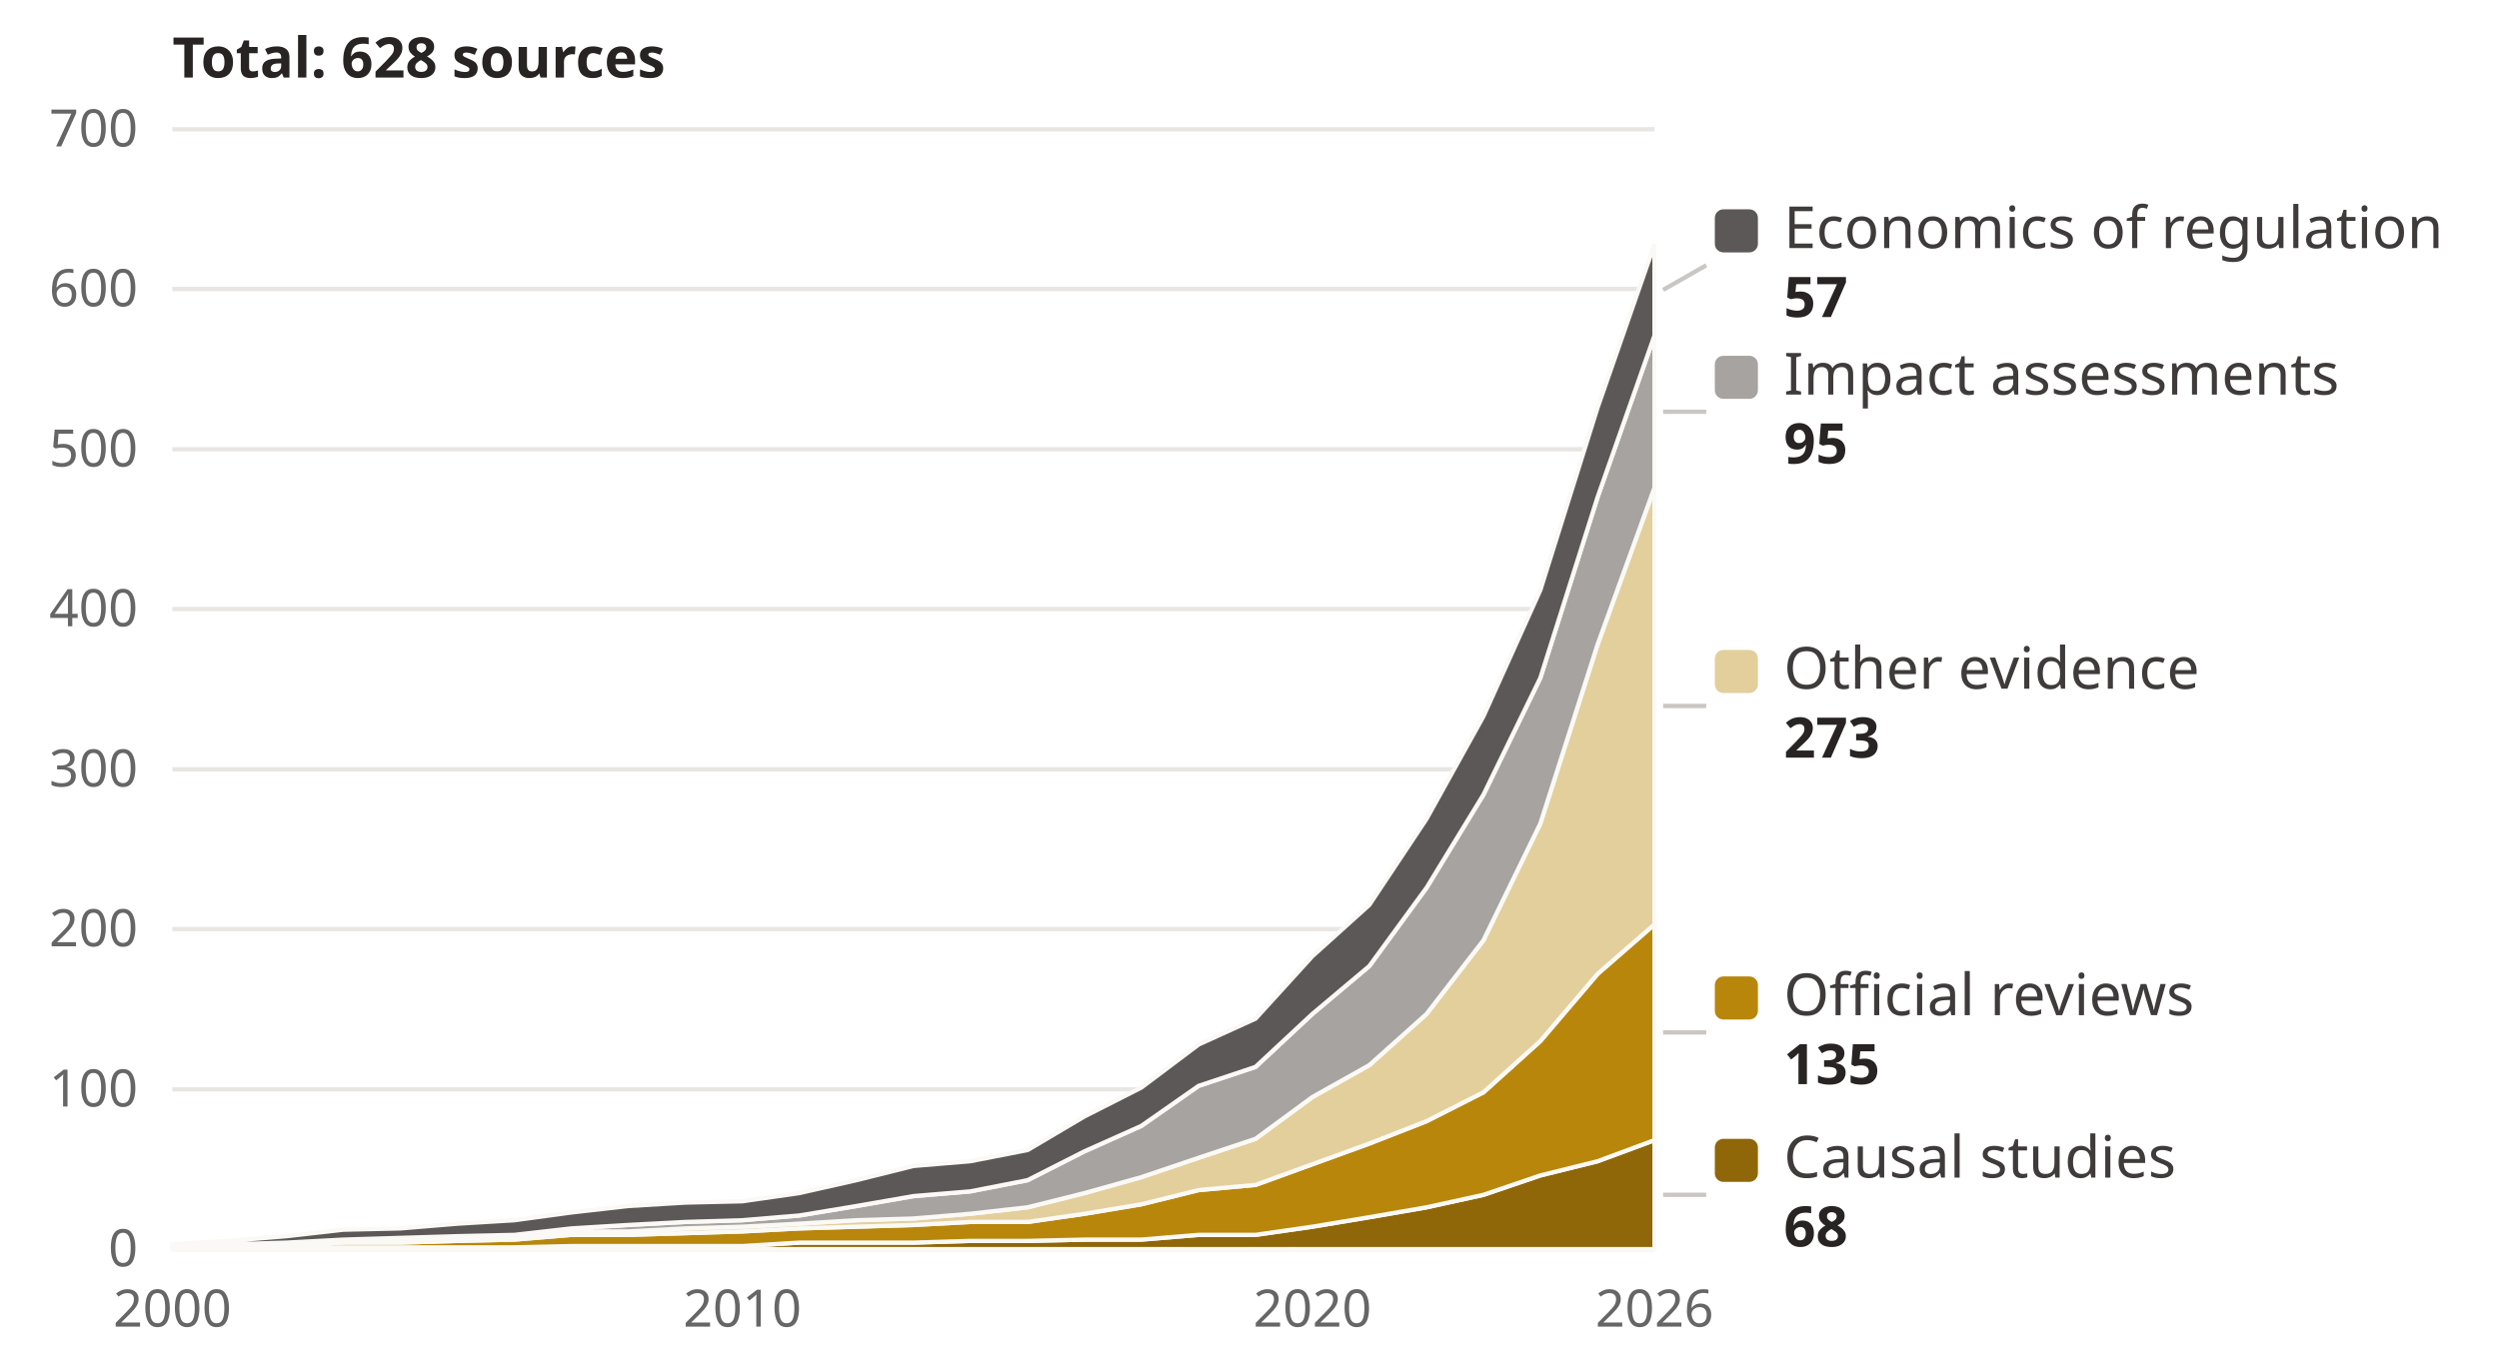
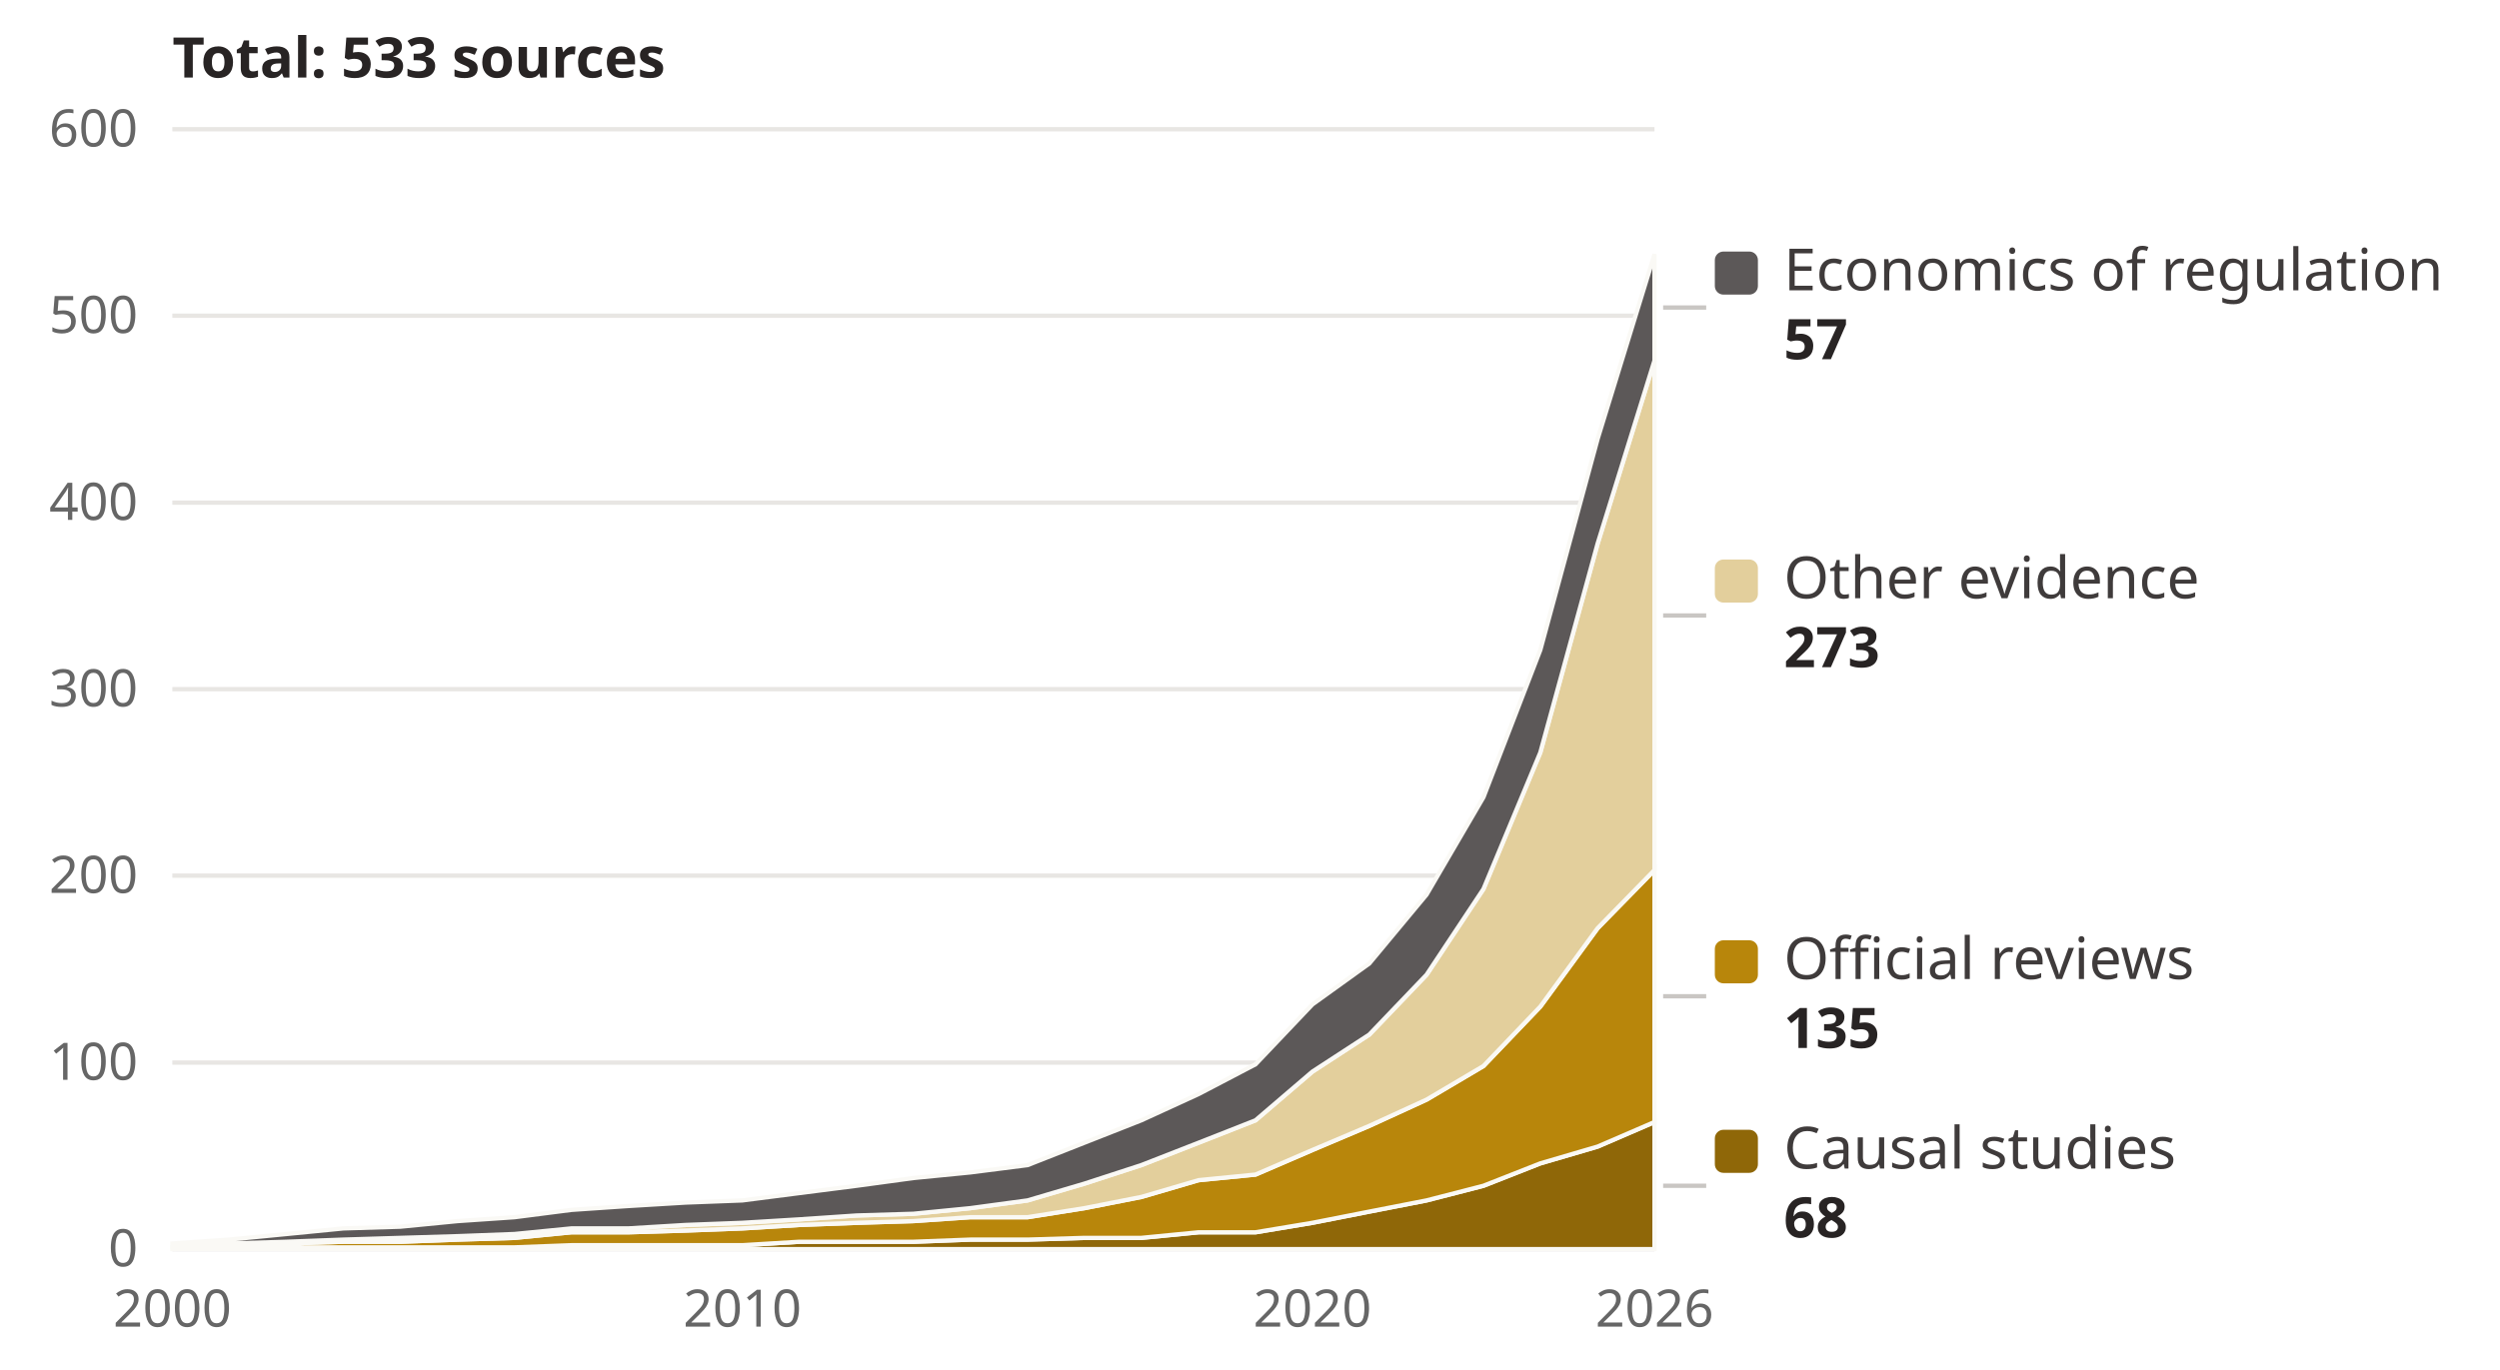
- <svg viewBox="0 0 580 318" width="100%" role="img" aria-label="Cumulative number of sources in the evidence library by type of study, 2000 to 2026: Causal studies 68; Official reviews 135; Other evidence 273; Impact assessments 95; Economics of regulation 57">
+ <svg viewBox="0 0 580 318" width="100%" role="img" aria-label="Cumulative number of sources in the evidence library by type of study, 2000 to 2026: Causal studies 68; Official reviews 135; Other evidence 273; Economics of regulation 57">
  <line x1="40" x2="384" y1="290.0" y2="290.0" stroke="#C9C6C3" />
  <text x="32.0" y="294.0" text-anchor="end" font-family="DM Sans, sans-serif" font-size="12" fill="#666666">0</text>
-   <line x1="40" x2="384" y1="252.9" y2="252.9" stroke="#E8E6E3" />
-   <text x="32.0" y="256.9" text-anchor="end" font-family="DM Sans, sans-serif" font-size="12" fill="#666666">100</text>
-   <line x1="40" x2="384" y1="215.7" y2="215.7" stroke="#E8E6E3" />
-   <text x="32.0" y="219.7" text-anchor="end" font-family="DM Sans, sans-serif" font-size="12" fill="#666666">200</text>
-   <line x1="40" x2="384" y1="178.6" y2="178.6" stroke="#E8E6E3" />
-   <text x="32.0" y="182.6" text-anchor="end" font-family="DM Sans, sans-serif" font-size="12" fill="#666666">300</text>
-   <line x1="40" x2="384" y1="141.4" y2="141.4" stroke="#E8E6E3" />
-   <text x="32.0" y="145.4" text-anchor="end" font-family="DM Sans, sans-serif" font-size="12" fill="#666666">400</text>
-   <line x1="40" x2="384" y1="104.3" y2="104.3" stroke="#E8E6E3" />
-   <text x="32.0" y="108.3" text-anchor="end" font-family="DM Sans, sans-serif" font-size="12" fill="#666666">500</text>
-   <line x1="40" x2="384" y1="67.1" y2="67.1" stroke="#E8E6E3" />
-   <text x="32.0" y="71.1" text-anchor="end" font-family="DM Sans, sans-serif" font-size="12" fill="#666666">600</text>
+   <line x1="40" x2="384" y1="246.7" y2="246.7" stroke="#E8E6E3" />
+   <text x="32.0" y="250.7" text-anchor="end" font-family="DM Sans, sans-serif" font-size="12" fill="#666666">100</text>
+   <line x1="40" x2="384" y1="203.3" y2="203.3" stroke="#E8E6E3" />
+   <text x="32.0" y="207.3" text-anchor="end" font-family="DM Sans, sans-serif" font-size="12" fill="#666666">200</text>
+   <line x1="40" x2="384" y1="160.0" y2="160.0" stroke="#E8E6E3" />
+   <text x="32.0" y="164.0" text-anchor="end" font-family="DM Sans, sans-serif" font-size="12" fill="#666666">300</text>
+   <line x1="40" x2="384" y1="116.7" y2="116.7" stroke="#E8E6E3" />
+   <text x="32.0" y="120.7" text-anchor="end" font-family="DM Sans, sans-serif" font-size="12" fill="#666666">400</text>
+   <line x1="40" x2="384" y1="73.3" y2="73.3" stroke="#E8E6E3" />
+   <text x="32.0" y="77.3" text-anchor="end" font-family="DM Sans, sans-serif" font-size="12" fill="#666666">500</text>
  <line x1="40" x2="384" y1="30.0" y2="30.0" stroke="#E8E6E3" />
-   <text x="32.0" y="34.0" text-anchor="end" font-family="DM Sans, sans-serif" font-size="12" fill="#666666">700</text>
+   <text x="32.0" y="34.0" text-anchor="end" font-family="DM Sans, sans-serif" font-size="12" fill="#666666">600</text>
  <text x="40.0" y="308.0" text-anchor="middle" font-family="DM Sans, sans-serif" font-size="12" fill="#666666">2000</text>
  <text x="172.3" y="308.0" text-anchor="middle" font-family="DM Sans, sans-serif" font-size="12" fill="#666666">2010</text>
  <text x="304.6" y="308.0" text-anchor="middle" font-family="DM Sans, sans-serif" font-size="12" fill="#666666">2020</text>
  <text x="384.0" y="308.0" text-anchor="middle" font-family="DM Sans, sans-serif" font-size="12" fill="#666666">2026</text>
-   <polygon points="40.0,290.0 53.2,289.6 66.5,289.6 79.7,289.6 92.9,289.6 106.2,289.6 119.4,289.6 132.6,289.3 145.8,289.3 159.1,289.3 172.3,289.3 185.5,288.5 198.8,288.5 212.0,288.5 225.2,288.1 238.5,288.1 251.7,287.8 264.9,287.8 278.2,286.7 291.4,286.7 304.6,284.8 317.8,282.6 331.1,280.3 344.3,277.4 357.5,272.9 370.8,269.6 384.0,264.7 384.0,290.0 370.8,290.0 357.5,290.0 344.3,290.0 331.1,290.0 317.8,290.0 304.6,290.0 291.4,290.0 278.2,290.0 264.9,290.0 251.7,290.0 238.5,290.0 225.2,290.0 212.0,290.0 198.8,290.0 185.5,290.0 172.3,290.0 159.1,290.0 145.8,290.0 132.6,290.0 119.4,290.0 106.2,290.0 92.9,290.0 79.7,290.0 66.5,290.0 53.2,290.0 40.0,290.0" fill="#8F6708" stroke="#FAF9F5" stroke-width="1" />
-   <polygon points="40.0,289.6 53.2,289.3 66.5,288.9 79.7,288.5 92.9,288.5 106.2,288.1 119.4,287.8 132.6,286.7 145.8,286.7 159.1,286.3 172.3,285.9 185.5,285.2 198.8,284.8 212.0,284.4 225.2,283.7 238.5,283.7 251.7,281.8 264.9,279.6 278.2,276.3 291.4,275.1 304.6,270.3 317.8,265.5 331.1,260.3 344.3,253.6 357.5,241.7 370.8,226.1 384.0,214.6 384.0,264.7 370.8,269.6 357.5,272.9 344.3,277.4 331.1,280.3 317.8,282.6 304.6,284.8 291.4,286.7 278.2,286.7 264.9,287.8 251.7,287.8 238.5,288.1 225.2,288.1 212.0,288.5 198.8,288.5 185.5,288.5 172.3,289.3 159.1,289.3 145.8,289.3 132.6,289.3 119.4,289.6 106.2,289.6 92.9,289.6 79.7,289.6 66.5,289.6 53.2,289.6 40.0,290.0" fill="#B8860B" stroke="#FAF9F5" stroke-width="1" />
-   <polygon points="40.0,289.6 53.2,288.9 66.5,288.5 79.7,288.1 92.9,287.8 106.2,287.4 119.4,287.0 132.6,285.9 145.8,285.9 159.1,285.2 172.3,284.8 185.5,284.1 198.8,283.3 212.0,282.9 225.2,281.8 238.5,280.3 251.7,277.0 264.9,273.3 278.2,268.8 291.4,264.4 304.6,254.7 317.8,247.3 331.1,235.4 344.3,218.3 357.5,191.2 370.8,149.6 384.0,113.2 384.0,214.6 370.8,226.1 357.5,241.7 344.3,253.6 331.1,260.3 317.8,265.5 304.6,270.3 291.4,275.1 278.2,276.3 264.9,279.6 251.7,281.8 238.5,283.7 225.2,283.7 212.0,284.4 198.8,284.8 185.5,285.2 172.3,285.9 159.1,286.3 145.8,286.7 132.6,286.7 119.4,287.8 106.2,288.1 92.9,288.5 79.7,288.5 66.5,288.9 53.2,289.3 40.0,289.6" fill="#E3CF9C" stroke="#FAF9F5" stroke-width="1" />
-   <polygon points="40.0,289.6 53.2,288.9 66.5,288.5 79.7,287.8 92.9,287.4 106.2,287.0 119.4,286.7 132.6,285.2 145.8,284.4 159.1,283.7 172.3,283.3 185.5,282.2 198.8,280.0 212.0,277.7 225.2,276.6 238.5,274.0 251.7,267.3 264.9,261.4 278.2,252.1 291.4,247.7 304.6,235.4 317.8,224.3 331.1,206.1 344.3,184.5 357.5,157.4 370.8,115.4 384.0,77.9 384.0,113.2 370.8,149.6 357.5,191.2 344.3,218.3 331.1,235.4 317.8,247.3 304.6,254.7 291.4,264.4 278.2,268.8 264.9,273.3 251.7,277.0 238.5,280.3 225.2,281.8 212.0,282.9 198.8,283.3 185.5,284.1 172.3,284.8 159.1,285.2 145.8,285.9 132.6,285.9 119.4,287.0 106.2,287.4 92.9,287.8 79.7,288.1 66.5,288.5 53.2,288.9 40.0,289.6" fill="#A6A3A0" stroke="#FAF9F5" stroke-width="1" />
-   <polygon points="40.0,288.9 53.2,288.1 66.5,287.0 79.7,285.5 92.9,285.2 106.2,284.1 119.4,283.3 132.6,281.5 145.8,280.0 159.1,279.2 172.3,278.9 185.5,277.0 198.8,274.0 212.0,270.7 225.2,269.6 238.5,267.0 251.7,259.2 264.9,252.5 278.2,242.5 291.4,236.5 304.6,222.0 317.8,210.1 331.1,190.1 344.3,166.3 357.5,137.0 370.8,94.6 384.0,56.7 384.0,77.9 370.8,115.4 357.5,157.4 344.3,184.5 331.1,206.1 317.8,224.3 304.6,235.4 291.4,247.7 278.2,252.1 264.9,261.4 251.7,267.3 238.5,274.0 225.2,276.6 212.0,277.7 198.8,280.0 185.5,282.2 172.3,283.3 159.1,283.7 145.8,284.4 132.6,285.2 119.4,286.7 106.2,287.0 92.9,287.4 79.7,287.8 66.5,288.5 53.2,288.9 40.0,289.6" fill="#5C5858" stroke="#FAF9F5" stroke-width="1" />
-   <line x1="386" x2="396" y1="277.4" y2="277.4" stroke="#C9C6C3" />
-   <rect x="398" y="264.4" width="10" height="10" rx="2" fill="#8F6708" />
-   <text x="414.0" y="273.4" text-anchor="start" font-family="DM Sans, sans-serif" font-size="13.5" fill="#3F3B3B">Causal studies</text>
-   <text x="414.0" y="289.4" text-anchor="start" font-family="DM Sans, sans-serif" font-size="13" fill="#282424" font-weight="600">68</text>
-   <line x1="386" x2="396" y1="239.7" y2="239.7" stroke="#C9C6C3" />
-   <rect x="398" y="226.7" width="10" height="10" rx="2" fill="#B8860B" />
-   <text x="414.0" y="235.7" text-anchor="start" font-family="DM Sans, sans-serif" font-size="13.5" fill="#3F3B3B">Official reviews</text>
-   <text x="414.0" y="251.7" text-anchor="start" font-family="DM Sans, sans-serif" font-size="13" fill="#282424" font-weight="600">135</text>
-   <line x1="386" x2="396" y1="163.9" y2="163.9" stroke="#C9C6C3" />
-   <rect x="398" y="150.9" width="10" height="10" rx="2" fill="#E3CF9C" />
-   <text x="414.0" y="159.9" text-anchor="start" font-family="DM Sans, sans-serif" font-size="13.5" fill="#3F3B3B">Other evidence</text>
-   <text x="414.0" y="175.9" text-anchor="start" font-family="DM Sans, sans-serif" font-size="13" fill="#282424" font-weight="600">273</text>
-   <line x1="386" x2="396" y1="95.6" y2="95.6" stroke="#C9C6C3" />
-   <rect x="398" y="82.6" width="10" height="10" rx="2" fill="#A6A3A0" />
-   <text x="414.0" y="91.6" text-anchor="start" font-family="DM Sans, sans-serif" font-size="13.5" fill="#3F3B3B">Impact assessments</text>
-   <text x="414.0" y="107.6" text-anchor="start" font-family="DM Sans, sans-serif" font-size="13" fill="#282424" font-weight="600">95</text>
-   <line x1="386" x2="396" y1="67.3" y2="61.6" stroke="#C9C6C3" />
-   <rect x="398" y="48.6" width="10" height="10" rx="2" fill="#5C5858" />
-   <text x="414.0" y="57.6" text-anchor="start" font-family="DM Sans, sans-serif" font-size="13.5" fill="#3F3B3B">Economics of regulation</text>
-   <text x="414.0" y="73.6" text-anchor="start" font-family="DM Sans, sans-serif" font-size="13" fill="#282424" font-weight="600">57</text>
-   <text x="40.0" y="18.0" text-anchor="start" font-family="DM Sans, sans-serif" font-size="13" fill="#282424" font-weight="600">Total: 628 sources</text>
+   <polygon points="40.0,290.0 53.2,289.6 66.5,289.6 79.7,289.6 92.9,289.6 106.2,289.6 119.4,289.6 132.6,289.1 145.8,289.1 159.1,289.1 172.3,289.1 185.5,288.3 198.8,288.3 212.0,288.3 225.2,287.8 238.5,287.8 251.7,287.4 264.9,287.4 278.2,286.1 291.4,286.1 304.6,283.9 317.8,281.3 331.1,278.7 344.3,275.3 357.5,270.1 370.8,266.2 384.0,260.5 384.0,290.0 370.8,290.0 357.5,290.0 344.3,290.0 331.1,290.0 317.8,290.0 304.6,290.0 291.4,290.0 278.2,290.0 264.9,290.0 251.7,290.0 238.5,290.0 225.2,290.0 212.0,290.0 198.8,290.0 185.5,290.0 172.3,290.0 159.1,290.0 145.8,290.0 132.6,290.0 119.4,290.0 106.2,290.0 92.9,290.0 79.7,290.0 66.5,290.0 53.2,290.0 40.0,290.0" fill="#8F6708" stroke="#FAF9F5" stroke-width="1" />
+   <polygon points="40.0,289.6 53.2,289.1 66.5,288.7 79.7,288.3 92.9,288.3 106.2,287.8 119.4,287.4 132.6,286.1 145.8,286.1 159.1,285.7 172.3,285.2 185.5,284.4 198.8,283.9 212.0,283.5 225.2,282.6 238.5,282.6 251.7,280.5 264.9,277.9 278.2,274.0 291.4,272.7 304.6,267.0 317.8,261.4 331.1,255.3 344.3,247.5 357.5,233.7 370.8,215.5 384.0,202.0 384.0,260.5 370.8,266.2 357.5,270.1 344.3,275.3 331.1,278.7 317.8,281.3 304.6,283.9 291.4,286.1 278.2,286.1 264.9,287.4 251.7,287.4 238.5,287.8 225.2,287.8 212.0,288.3 198.8,288.3 185.5,288.3 172.3,289.1 159.1,289.1 145.8,289.1 132.6,289.1 119.4,289.6 106.2,289.6 92.9,289.6 79.7,289.6 66.5,289.6 53.2,289.6 40.0,290.0" fill="#B8860B" stroke="#FAF9F5" stroke-width="1" />
+   <polygon points="40.0,289.6 53.2,288.7 66.5,288.3 79.7,287.8 92.9,287.4 106.2,287.0 119.4,286.5 132.6,285.2 145.8,285.2 159.1,284.4 172.3,283.9 185.5,283.1 198.8,282.2 212.0,281.8 225.2,280.5 238.5,278.7 251.7,274.8 264.9,270.5 278.2,265.3 291.4,260.1 304.6,248.8 317.8,240.2 331.1,226.3 344.3,206.4 357.5,174.7 370.8,126.2 384.0,83.7 384.0,202.0 370.8,215.5 357.5,233.7 344.3,247.5 331.1,255.3 317.8,261.4 304.6,267.0 291.4,272.7 278.2,274.0 264.9,277.9 251.7,280.5 238.5,282.6 225.2,282.6 212.0,283.5 198.8,283.9 185.5,284.4 172.3,285.2 159.1,285.7 145.8,286.1 132.6,286.1 119.4,287.4 106.2,287.8 92.9,288.3 79.7,288.3 66.5,288.7 53.2,289.1 40.0,289.6" fill="#E3CF9C" stroke="#FAF9F5" stroke-width="1" />
+   <polygon points="40.0,288.7 53.2,287.8 66.5,286.5 79.7,285.2 92.9,284.8 106.2,283.5 119.4,282.6 132.6,280.9 145.8,280.0 159.1,279.2 172.3,278.7 185.5,277.0 198.8,275.3 212.0,273.5 225.2,272.2 238.5,270.5 251.7,265.3 264.9,260.1 278.2,254.0 291.4,247.1 304.6,233.2 317.8,223.7 331.1,207.7 344.3,185.1 357.5,150.9 370.8,101.9 384.0,59.0 384.0,83.7 370.8,126.2 357.5,174.7 344.3,206.4 331.1,226.3 317.8,240.2 304.6,248.8 291.4,260.1 278.2,265.3 264.9,270.5 251.7,274.8 238.5,278.7 225.2,280.5 212.0,281.8 198.8,282.2 185.5,283.1 172.3,283.9 159.1,284.4 145.8,285.2 132.6,285.2 119.4,286.5 106.2,287.0 92.9,287.4 79.7,287.8 66.5,288.3 53.2,288.7 40.0,289.6" fill="#5C5858" stroke="#FAF9F5" stroke-width="1" />
+   <line x1="386" x2="396" y1="275.3" y2="275.3" stroke="#C9C6C3" />
+   <rect x="398" y="262.3" width="10" height="10" rx="2" fill="#8F6708" />
+   <text x="414.0" y="271.3" text-anchor="start" font-family="DM Sans, sans-serif" font-size="13.5" fill="#3F3B3B">Causal studies</text>
+   <text x="414.0" y="287.3" text-anchor="start" font-family="DM Sans, sans-serif" font-size="13" fill="#282424" font-weight="600">68</text>
+   <line x1="386" x2="396" y1="231.3" y2="231.3" stroke="#C9C6C3" />
+   <rect x="398" y="218.3" width="10" height="10" rx="2" fill="#B8860B" />
+   <text x="414.0" y="227.3" text-anchor="start" font-family="DM Sans, sans-serif" font-size="13.5" fill="#3F3B3B">Official reviews</text>
+   <text x="414.0" y="243.3" text-anchor="start" font-family="DM Sans, sans-serif" font-size="13" fill="#282424" font-weight="600">135</text>
+   <line x1="386" x2="396" y1="142.9" y2="142.9" stroke="#C9C6C3" />
+   <rect x="398" y="129.9" width="10" height="10" rx="2" fill="#E3CF9C" />
+   <text x="414.0" y="138.9" text-anchor="start" font-family="DM Sans, sans-serif" font-size="13.5" fill="#3F3B3B">Other evidence</text>
+   <text x="414.0" y="154.9" text-anchor="start" font-family="DM Sans, sans-serif" font-size="13" fill="#282424" font-weight="600">273</text>
+   <line x1="386" x2="396" y1="71.4" y2="71.4" stroke="#C9C6C3" />
+   <rect x="398" y="58.4" width="10" height="10" rx="2" fill="#5C5858" />
+   <text x="414.0" y="67.4" text-anchor="start" font-family="DM Sans, sans-serif" font-size="13.5" fill="#3F3B3B">Economics of regulation</text>
+   <text x="414.0" y="83.4" text-anchor="start" font-family="DM Sans, sans-serif" font-size="13" fill="#282424" font-weight="600">57</text>
+   <text x="40.0" y="18.0" text-anchor="start" font-family="DM Sans, sans-serif" font-size="13" fill="#282424" font-weight="600">Total: 533 sources</text>
</svg>
